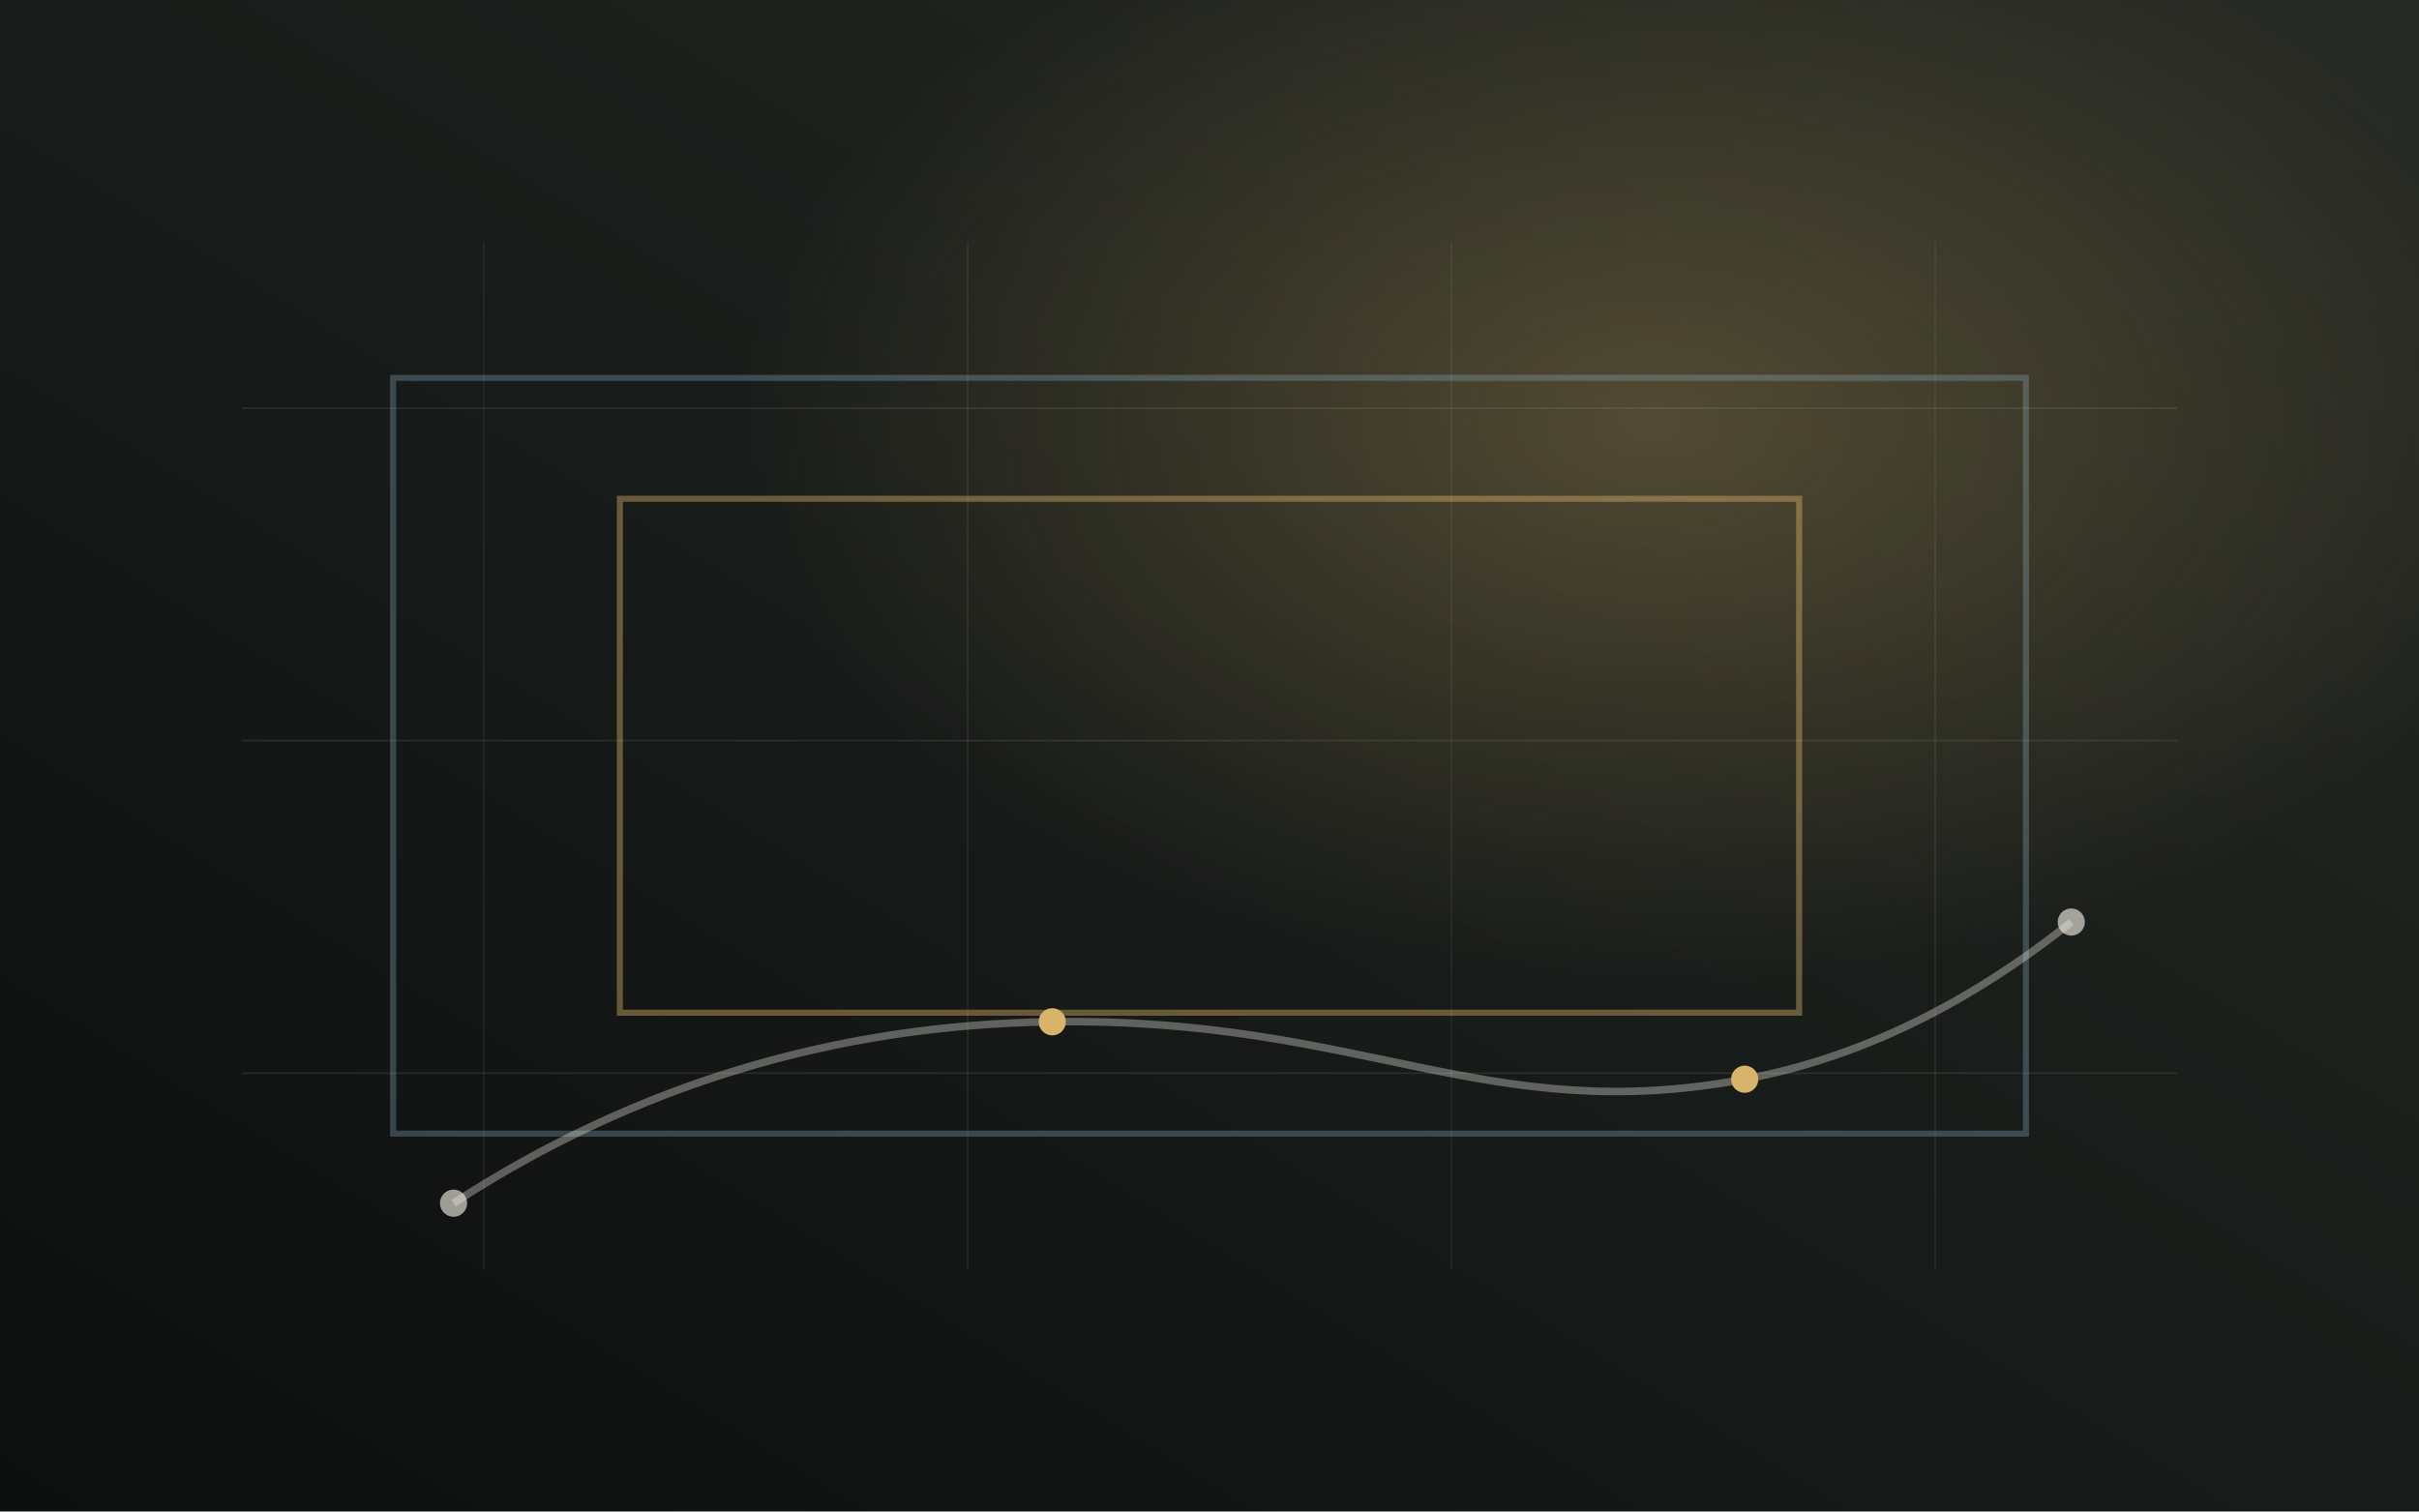
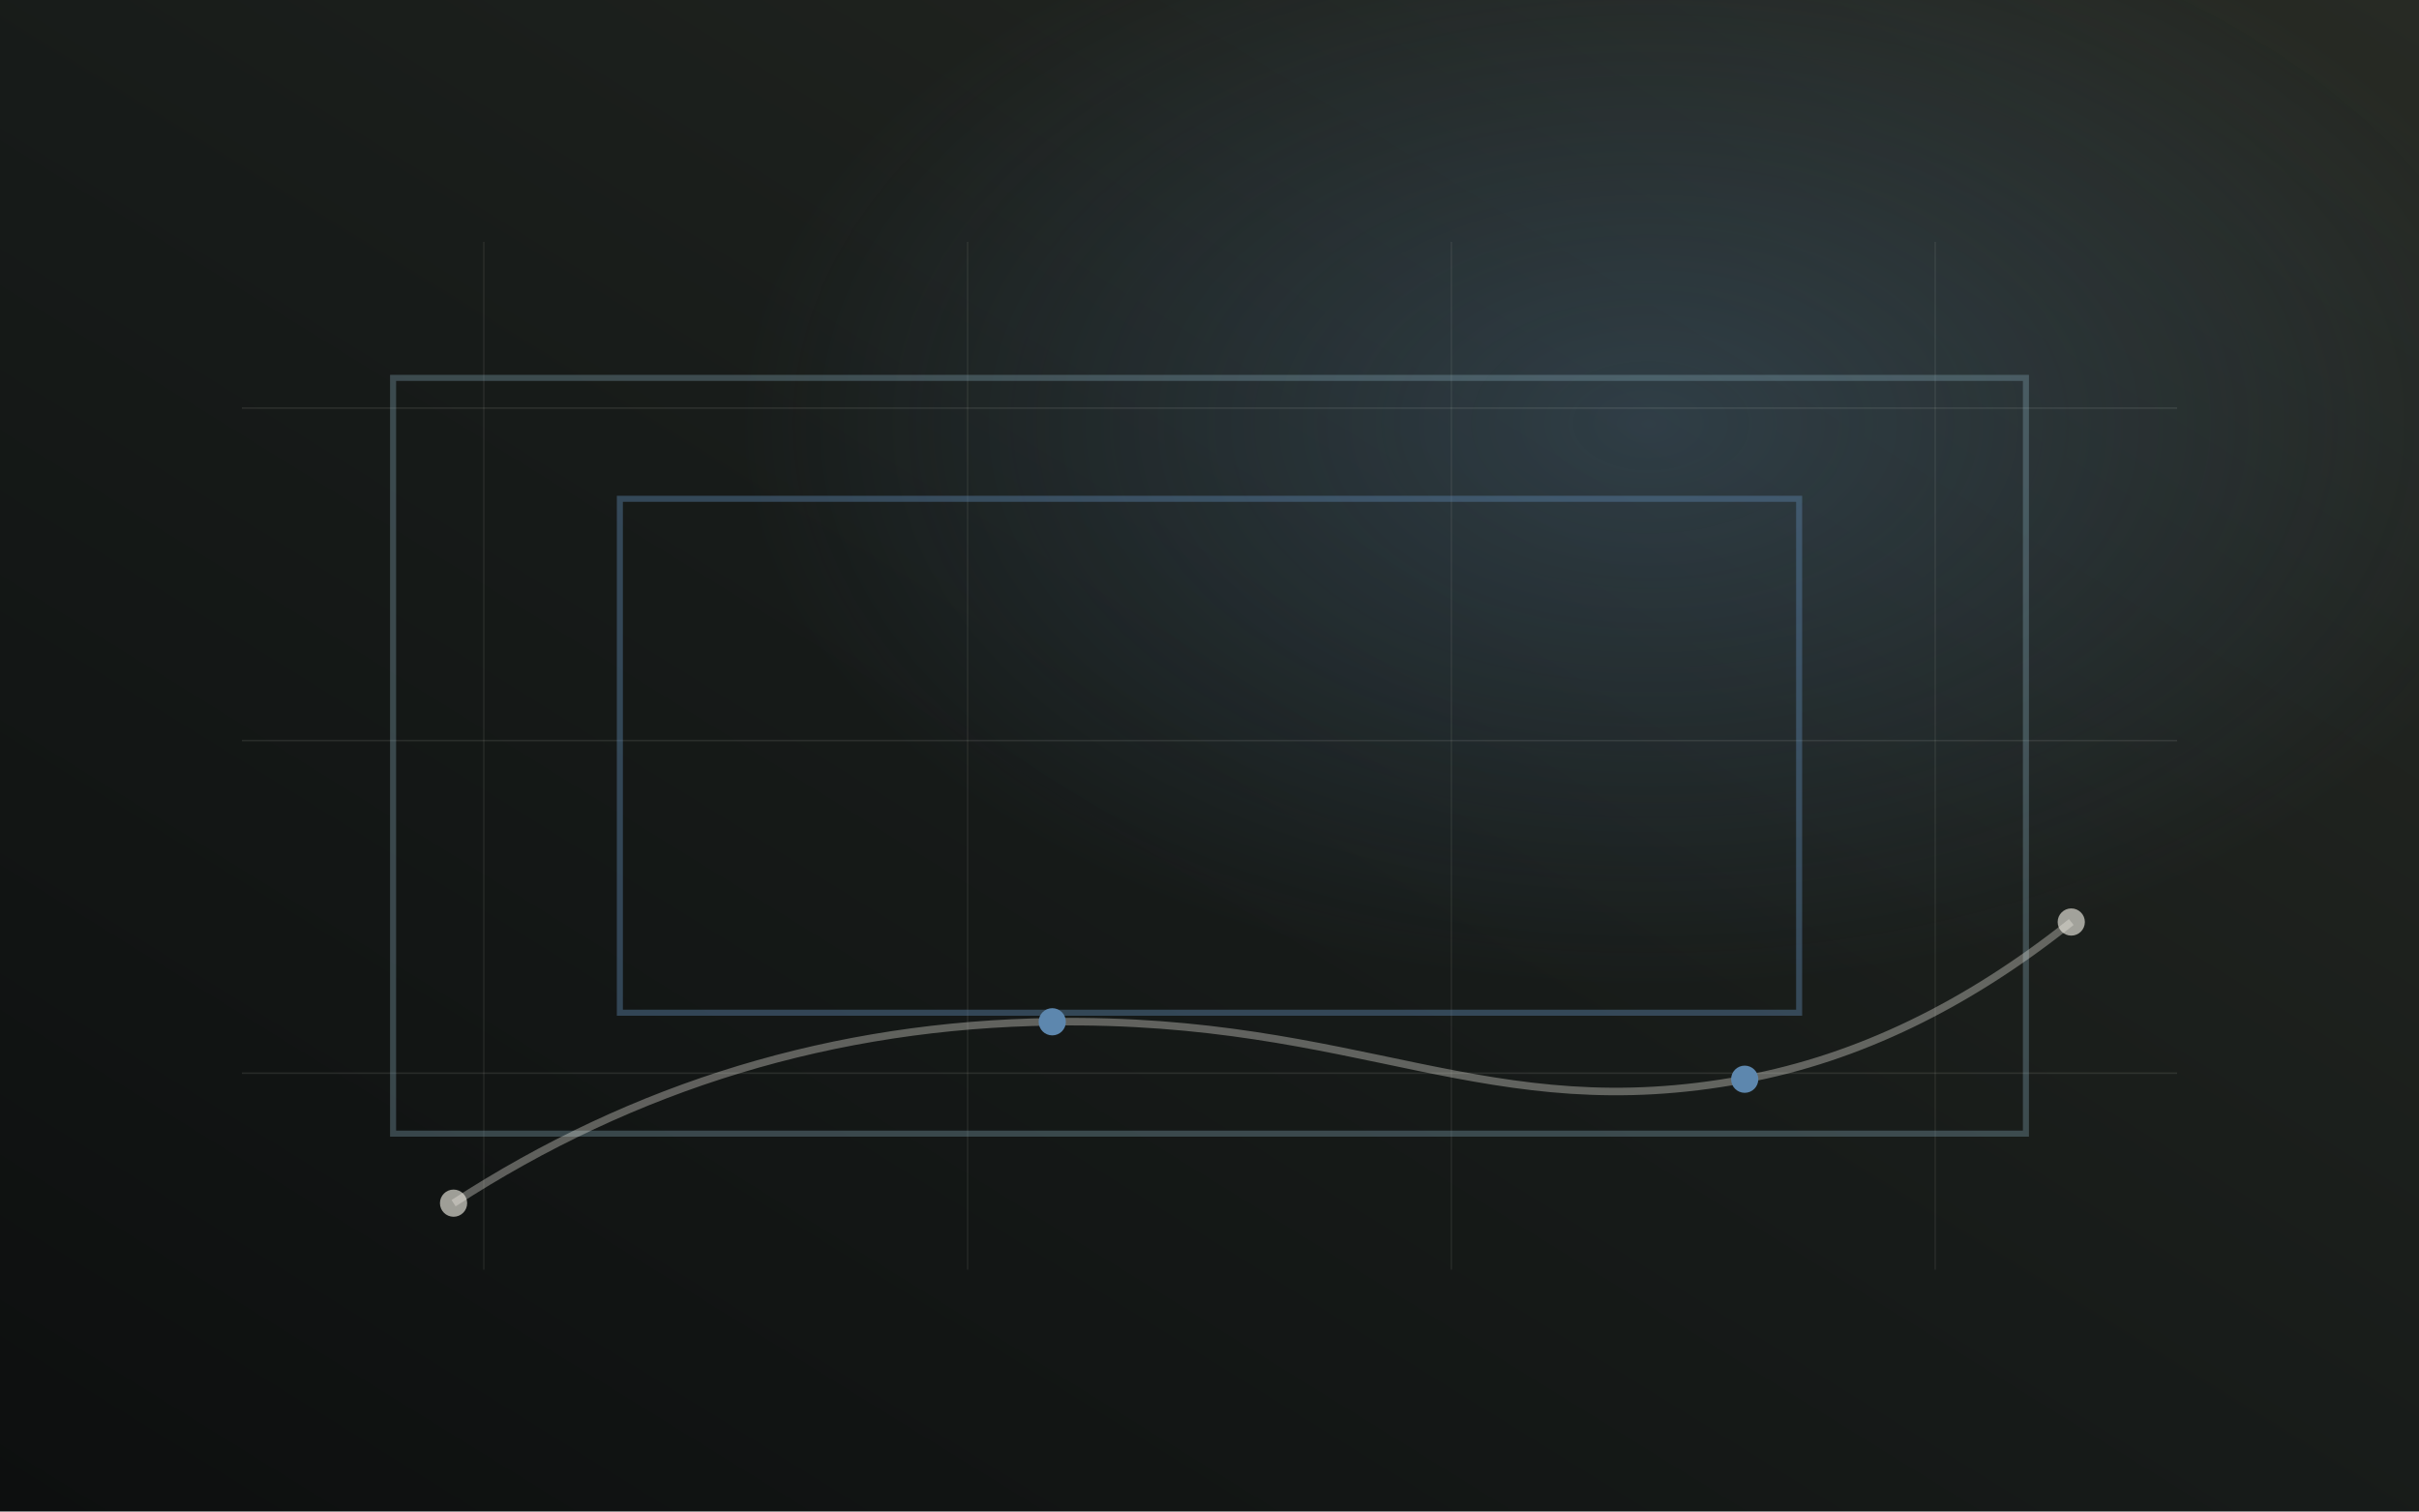
<svg xmlns="http://www.w3.org/2000/svg" viewBox="0 0 1600 1000" role="img" aria-labelledby="title desc">
  <defs>
    <linearGradient id="bg" x1="0" y1="1" x2="1" y2="0">
      <stop offset="0" stop-color="#0d0f0f" />
      <stop offset=".48" stop-color="#171b19" />
      <stop offset="1" stop-color="#272a24" />
    </linearGradient>
    <radialGradient id="light" cx=".68" cy=".28" r=".52">
-       <stop offset="0" stop-color="#d8b46a" stop-opacity=".28" />
-       <stop offset=".72" stop-color="#d8b46a" stop-opacity="0" />
+       <stop offset="0" stop-color="#5d87ae" stop-opacity=".28" />
+       <stop offset=".72" stop-color="#5d87ae" stop-opacity="0" />
    </radialGradient>
  </defs>
  <rect width="1600" height="1000" fill="url(#bg)" />
  <rect width="1600" height="1000" fill="url(#light)" />
  <path d="M160 710h1280M160 490h1280M160 270h1280" stroke="#f5f1e8" stroke-opacity=".1" />
  <path d="M320 160v680M640 160v680M960 160v680M1280 160v680" stroke="#f5f1e8" stroke-opacity=".075" />
  <rect x="260" y="250" width="1080" height="500" fill="none" stroke="#85a9b7" stroke-opacity=".34" stroke-width="4" />
-   <rect x="410" y="330" width="780" height="340" fill="none" stroke="#d8b46a" stroke-opacity=".42" stroke-width="4" />
+   <rect x="410" y="330" width="780" height="340" fill="none" stroke="#5d87ae" stroke-opacity=".42" stroke-width="4" />
  <path d="M300 796c120-78 252-118 396-120 205-3 287 70 458 38 75-14 147-49 216-104" fill="none" stroke="#f5f1e8" stroke-opacity=".34" stroke-width="5" />
  <circle cx="300" cy="796" r="9" fill="#f5f1e8" fill-opacity=".62" />
-   <circle cx="696" cy="676" r="9" fill="#d8b46a" />
-   <circle cx="1154" cy="714" r="9" fill="#d8b46a" />
+   <circle cx="696" cy="676" r="9" fill="#5d87ae" />
+   <circle cx="1154" cy="714" r="9" fill="#5d87ae" />
  <circle cx="1370" cy="610" r="9" fill="#f5f1e8" fill-opacity=".62" />
</svg>
